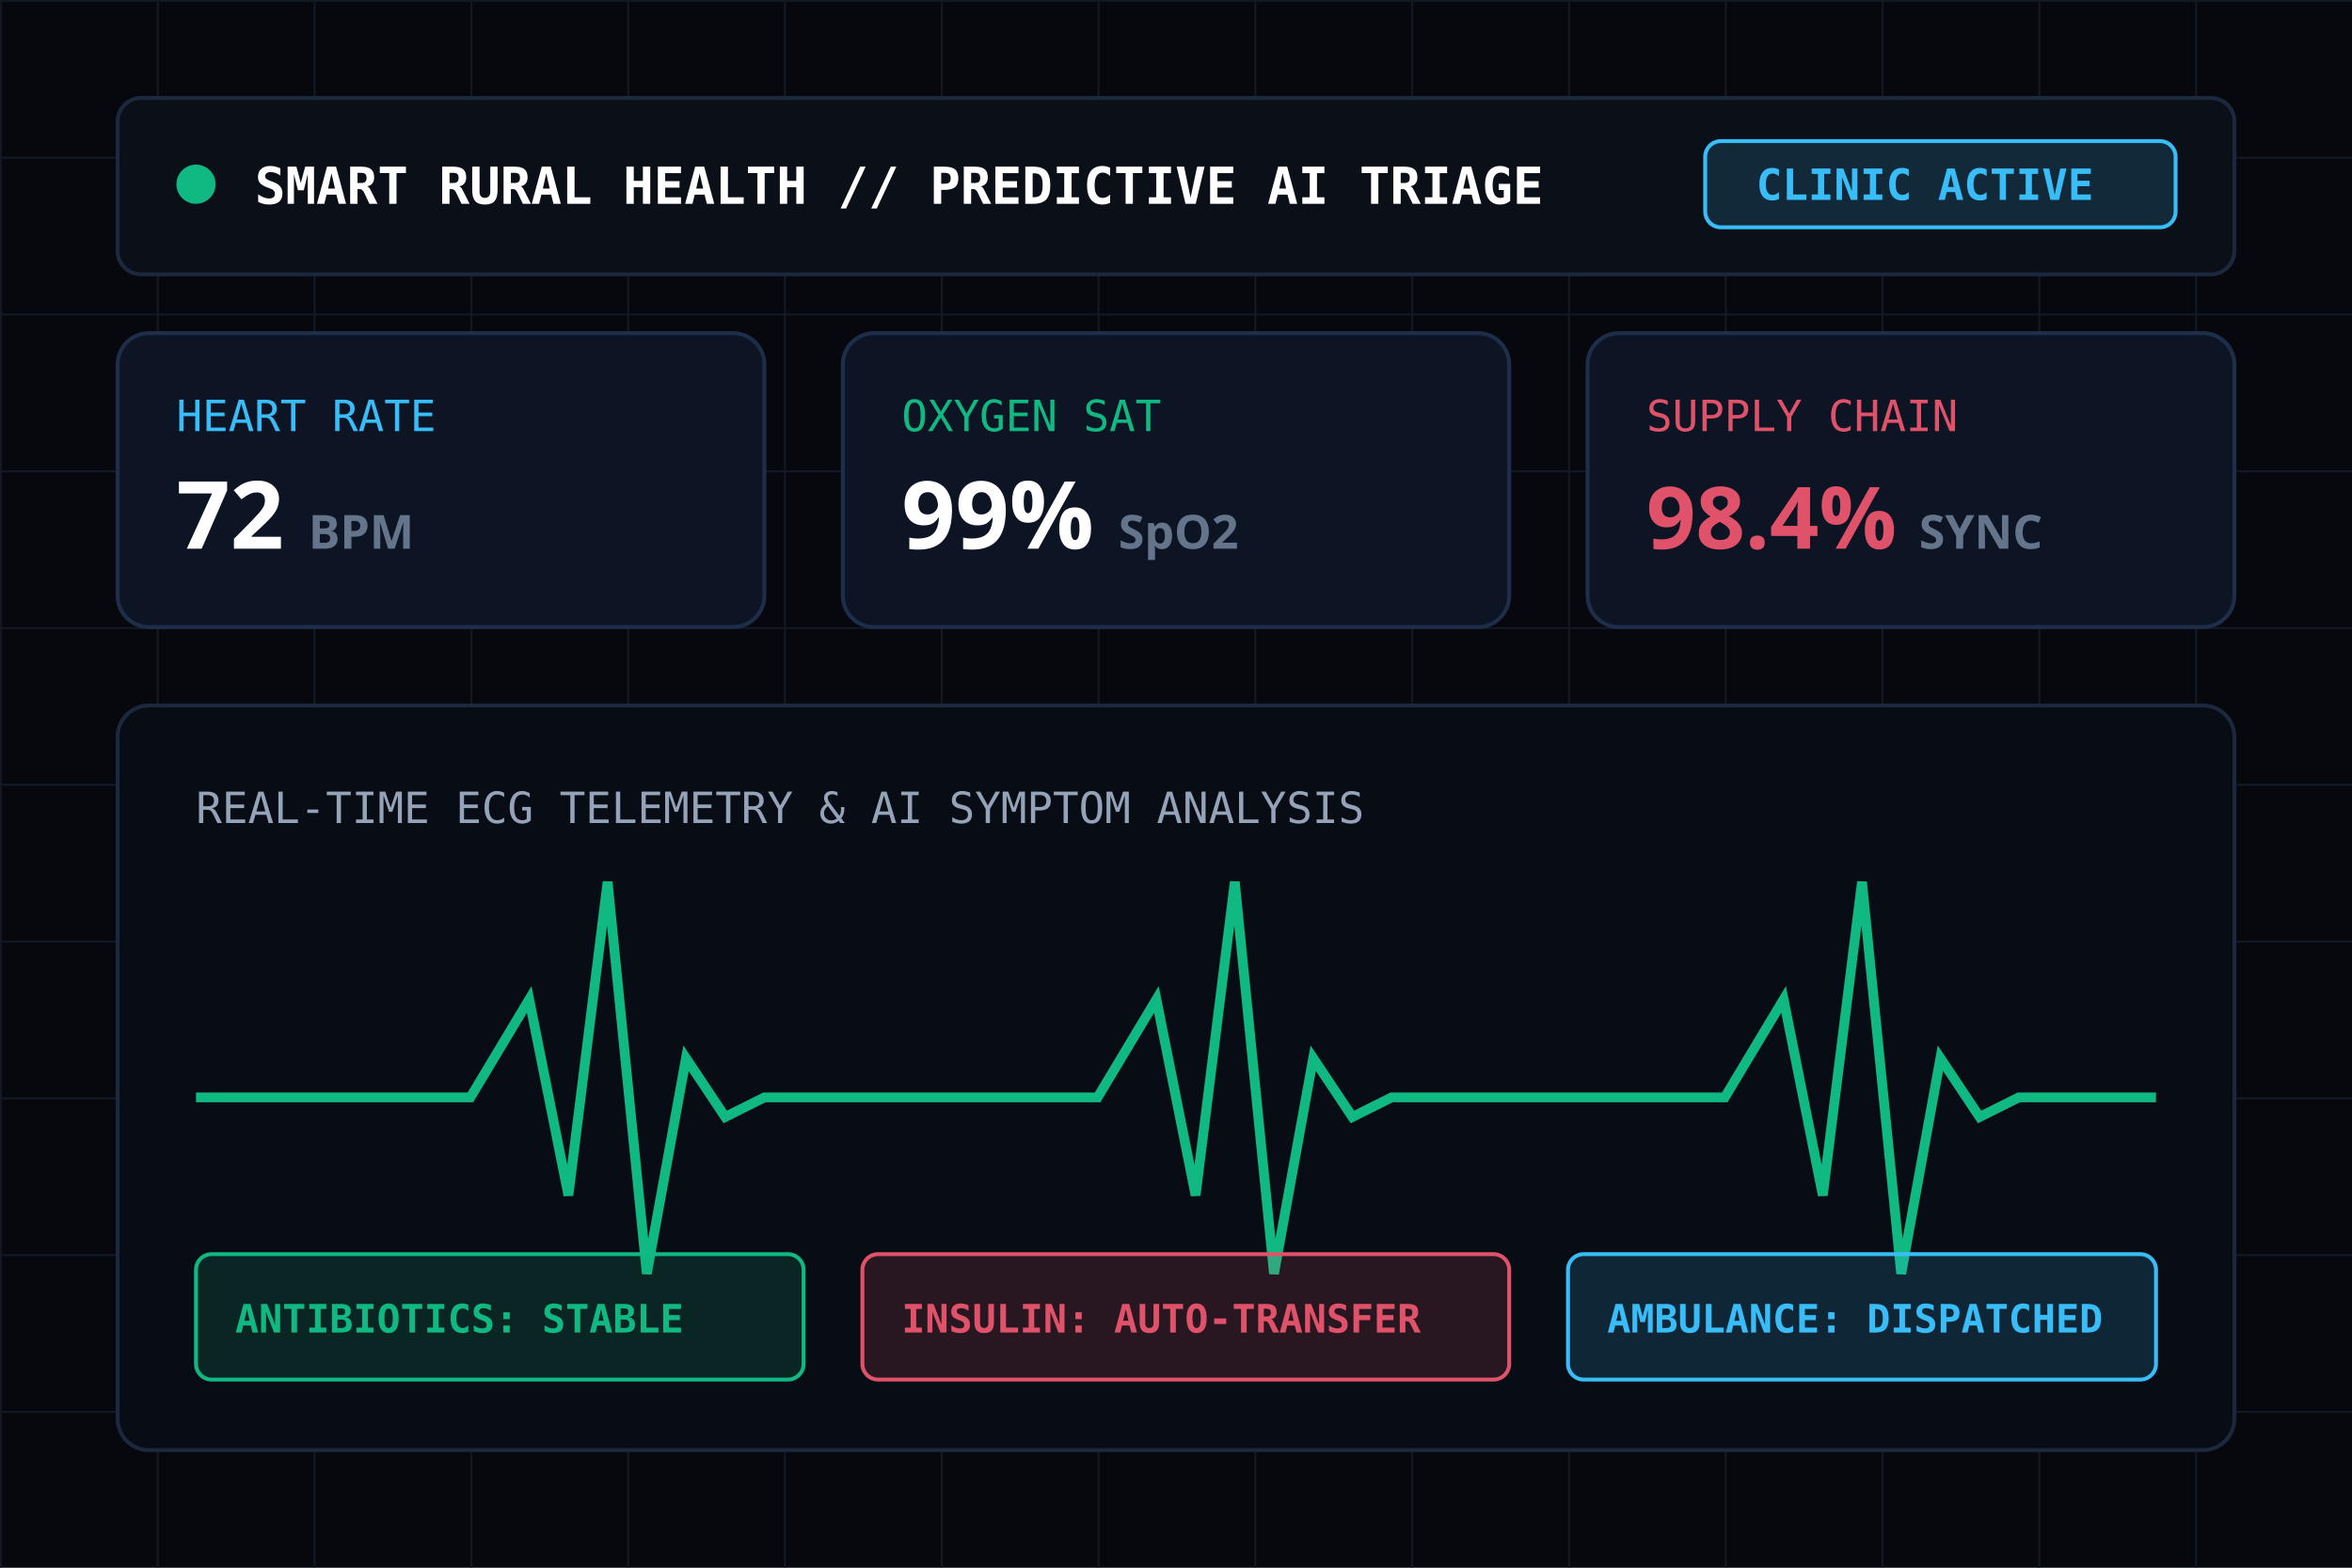
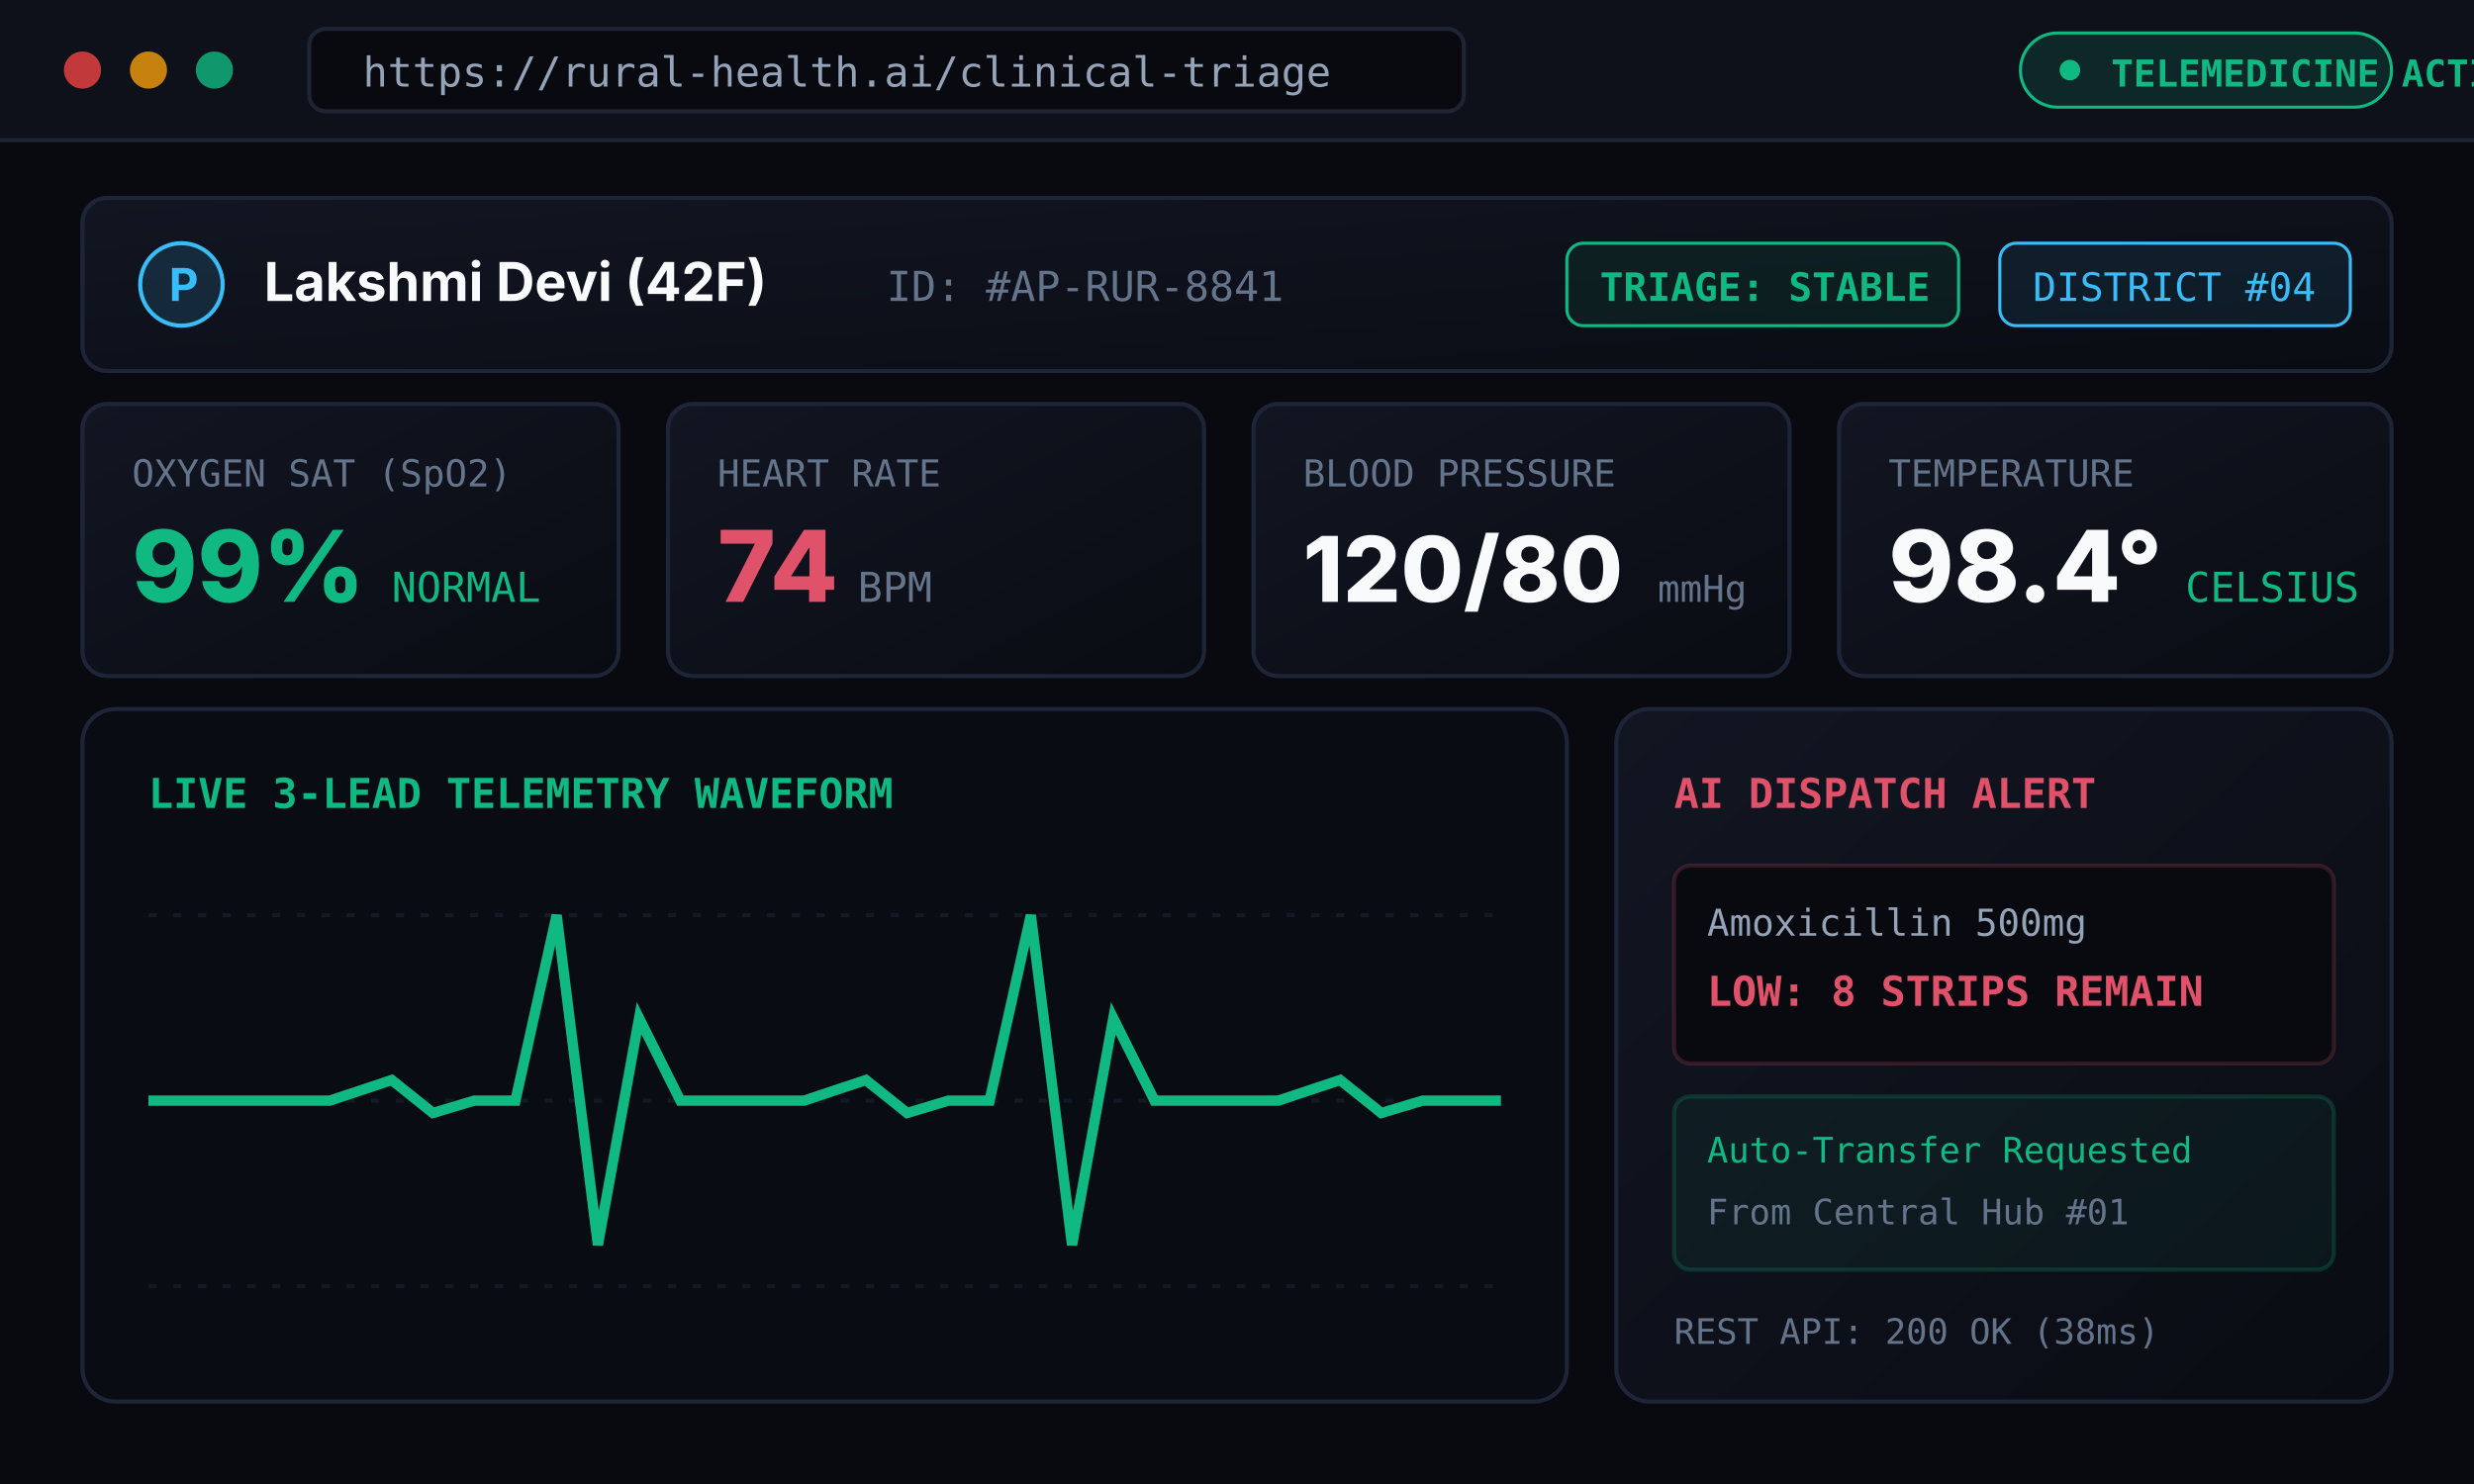
- <svg xmlns="http://www.w3.org/2000/svg" viewBox="0 0 600 400" width="600" height="400">
-   <rect width="600" height="400" fill="#06080d" />
+ <svg xmlns="http://www.w3.org/2000/svg" viewBox="0 0 600 360" width="600" height="360">
  <defs>
-     <pattern id="grid2" width="40" height="40" patternUnits="userSpaceOnUse">
-       <path d="M 40 0 L 0 0 0 40" fill="none" stroke="#121824" stroke-width="1" />
-     </pattern>
+     <linearGradient id="cardGrad2" x1="0" y1="0" x2="1" y2="1">
+       <stop offset="0%" stop-color="#121622" />
+       <stop offset="100%" stop-color="#0A0C13" />
+     </linearGradient>
  </defs>
-   <rect width="600" height="400" fill="url(#grid2)" />
-   <rect x="30" y="25" width="540" height="45" rx="6" fill="#0a0f18" stroke="#1b283d" stroke-width="1" />
-   <circle cx="50" cy="47" r="5" fill="#10b981" />
-   <text x="65" y="52" font-family="monospace" font-size="13" font-weight="bold" fill="#ffffff">SMART RURAL HEALTH // PREDICTIVE AI TRIAGE</text>
-   <rect x="435" y="36" width="120" height="22" rx="4" fill="#38bdf8" fill-opacity="0.15" stroke="#38bdf8" stroke-width="1" />
-   <text x="448" y="51" font-family="monospace" font-size="11" font-weight="bold" fill="#38bdf8">CLINIC ACTIVE</text>
-   <g transform="translate(30, 85)">
-     <rect width="165" height="75" rx="8" fill="#0d1424" stroke="#1e2e4a" />
-     <text x="15" y="25" font-family="monospace" font-size="11" fill="#38bdf8">HEART RATE</text>
-     <text x="15" y="55" font-family="sans-serif" font-size="24" font-weight="bold" fill="#ffffff">72 <tspan font-size="12" fill="#64748b">BPM</tspan>
-     </text>
+   <rect width="600" height="360" fill="#080A0F" />
+   <rect x="0" y="0" width="600" height="34" fill="#0E111A" />
+   <line x1="0" y1="34" x2="600" y2="34" stroke="#1E2433" stroke-width="1" />
+   <circle cx="20" cy="17" r="4.5" fill="#EF4444" opacity="0.8" />
+   <circle cx="36" cy="17" r="4.5" fill="#F59E0B" opacity="0.8" />
+   <circle cx="52" cy="17" r="4.5" fill="#10B981" opacity="0.8" />
+   <rect x="75" y="7" width="280" height="20" rx="4" fill="#080A0F" stroke="#1E2433" stroke-width="1" />
+   <text x="88" y="21" font-family="'JetBrains Mono', monospace" font-size="10" fill="#94A3B8">https://rural-health.ai/clinical-triage</text>
+   <rect x="490" y="8" width="90" height="18" rx="9" fill="#10B98122" stroke="#10B981" stroke-width="0.75" />
+   <circle cx="502" cy="17" r="2.5" fill="#10B981" />
+   <text x="512" y="21" font-family="'JetBrains Mono', monospace" font-size="9" font-weight="bold" fill="#10B981">TELEMEDICINE ACTIVE</text>
+   <g transform="translate(20, 48)">
+     <rect width="560" height="42" rx="6" fill="url(#cardGrad2)" stroke="#1E2538" />
+     <circle cx="24" cy="21" r="10" fill="#38BDF822" stroke="#38BDF8" />
+     <text x="21" y="25" font-family="'Inter', sans-serif" font-size="11" font-weight="bold" fill="#38BDF8">P</text>
+     <text x="44" y="25" font-family="'Inter', sans-serif" font-size="13" font-weight="bold" fill="#F8FAFC">Lakshmi Devi (42F)</text>
+     <text x="195" y="25" font-family="'JetBrains Mono', monospace" font-size="10" fill="#64748B">ID: #AP-RUR-8841</text>
+     <rect x="360" y="11" width="95" height="20" rx="4" fill="#10B98115" stroke="#10B981" stroke-width="0.75" />
+     <text x="368" y="25" font-family="'JetBrains Mono', monospace" font-size="9.5" font-weight="bold" fill="#10B981">TRIAGE: STABLE</text>
+     <rect x="465" y="11" width="85" height="20" rx="4" fill="#38BDF815" stroke="#38BDF8" stroke-width="0.75" />
+     <text x="473" y="25" font-family="'JetBrains Mono', monospace" font-size="9.5" fill="#38BDF8">DISTRICT #04</text>
  </g>
-   <g transform="translate(215, 85)">
-     <rect width="170" height="75" rx="8" fill="#0d1424" stroke="#1e2e4a" />
-     <text x="15" y="25" font-family="monospace" font-size="11" fill="#10b981">OXYGEN SAT</text>
-     <text x="15" y="55" font-family="sans-serif" font-size="24" font-weight="bold" fill="#ffffff">99% <tspan font-size="12" fill="#64748b">SpO2</tspan>
-     </text>
+   <g transform="translate(20, 98)">
+     <rect width="130" height="66" rx="6" fill="url(#cardGrad2)" stroke="#1E2538" />
+     <text x="12" y="20" font-family="'JetBrains Mono', monospace" font-size="9" fill="#64748B">OXYGEN SAT (SpO2)</text>
+     <text x="12" y="48" font-family="'Inter', sans-serif" font-size="24" font-weight="800" fill="#10B981">99%</text>
+     <text x="75" y="48" font-family="'JetBrains Mono', monospace" font-size="10" fill="#10B981">NORMAL</text>
+     <rect x="142" width="130" height="66" rx="6" fill="url(#cardGrad2)" stroke="#1E2538" />
+     <text x="154" y="20" font-family="'JetBrains Mono', monospace" font-size="9" fill="#64748B">HEART RATE</text>
+     <text x="154" y="48" font-family="'Inter', sans-serif" font-size="24" font-weight="800" fill="#E05269">74</text>
+     <text x="188" y="48" font-family="'JetBrains Mono', monospace" font-size="10" fill="#64748B">BPM</text>
+     <rect x="284" width="130" height="66" rx="6" fill="url(#cardGrad2)" stroke="#1E2538" />
+     <text x="296" y="20" font-family="'JetBrains Mono', monospace" font-size="9" fill="#64748B">BLOOD PRESSURE</text>
+     <text x="296" y="48" font-family="'Inter', sans-serif" font-size="22" font-weight="800" fill="#F8FAFC">120/80</text>
+     <text x="382" y="48" font-family="'JetBrains Mono', monospace" font-size="9" fill="#64748B">mmHg</text>
+     <rect x="426" width="134" height="66" rx="6" fill="url(#cardGrad2)" stroke="#1E2538" />
+     <text x="438" y="20" font-family="'JetBrains Mono', monospace" font-size="9" fill="#64748B">TEMPERATURE</text>
+     <text x="438" y="48" font-family="'Inter', sans-serif" font-size="24" font-weight="800" fill="#F8FAFC">98.4°</text>
+     <text x="510" y="48" font-family="'JetBrains Mono', monospace" font-size="10" fill="#10B981">CELSIUS</text>
  </g>
-   <g transform="translate(405, 85)">
-     <rect width="165" height="75" rx="8" fill="#0d1424" stroke="#1e2e4a" />
-     <text x="15" y="25" font-family="monospace" font-size="11" fill="#E05269">SUPPLY CHAIN</text>
-     <text x="15" y="55" font-family="sans-serif" font-size="22" font-weight="bold" fill="#E05269">98.4% <tspan font-size="12" fill="#64748b">SYNC</tspan>
-     </text>
-   </g>
-   <g transform="translate(30, 180)">
-     <rect width="540" height="190" rx="8" fill="#080c14" stroke="#1b283d" />
-     <text x="20" y="30" font-family="monospace" font-size="11" fill="#94a3b8">REAL-TIME ECG TELEMETRY &amp; AI SYMPTOM ANALYSIS</text>
-     <path d="M 20 100 L 90 100 L 105 75 L 115 125 L 125 45 L 135 145 L 145 90 L 155 105 L 165 100 L 250 100 L 265 75 L 275 125 L 285 45 L 295 145 L 305 90 L 315 105 L 325 100 L 410 100 L 425 75 L 435 125 L 445 45 L 455 145 L 465 90 L 475 105 L 485 100 L 520 100" fill="none" stroke="#10b981" stroke-width="2.5" />
-     <rect x="20" y="140" width="155" height="32" rx="4" fill="#10b981" fill-opacity="0.15" stroke="#10b981" />
-     <text x="30" y="160" font-family="monospace" font-size="10" font-weight="bold" fill="#10b981">ANTIBIOTICS: STABLE</text>
-     <rect x="190" y="140" width="165" height="32" rx="4" fill="#E05269" fill-opacity="0.15" stroke="#E05269" />
-     <text x="200" y="160" font-family="monospace" font-size="10" font-weight="bold" fill="#E05269">INSULIN: AUTO-TRANSFER</text>
-     <rect x="370" y="140" width="150" height="32" rx="4" fill="#38bdf8" fill-opacity="0.15" stroke="#38bdf8" />
-     <text x="380" y="160" font-family="monospace" font-size="10" font-weight="bold" fill="#38bdf8">AMBULANCE: DISPATCHED</text>
+   <g transform="translate(20, 172)">
+     <rect width="360" height="168" rx="8" fill="#0A0C14" stroke="#1E2538" />
+     <text x="16" y="24" font-family="'JetBrains Mono', monospace" font-size="10" font-weight="bold" fill="#10B981">LIVE 3-LEAD TELEMETRY WAVEFORM</text>
+     <line x1="16" y1="50" x2="344" y2="50" stroke="#141926" stroke-dasharray="2,4" />
+     <line x1="16" y1="95" x2="344" y2="95" stroke="#141926" stroke-dasharray="2,4" />
+     <line x1="16" y1="140" x2="344" y2="140" stroke="#141926" stroke-dasharray="2,4" />
+     <path d="M 16 95 L 60 95 L 75 90 L 85 98 L 95 95 L 105 95 L 115 50 L 125 130 L 135 75 L 145 95 L 175 95 L 190 90 L 200 98 L 210 95 L 220 95 L 230 50 L 240 130 L 250 75 L 260 95 L 290 95 L 305 90 L 315 98 L 325 95 L 344 95" fill="none" stroke="#10B981" stroke-width="2.5" />
+     <g transform="translate(372, 0)">
+       <rect width="188" height="168" rx="8" fill="url(#cardGrad2)" stroke="#1E2538" />
+       <text x="14" y="24" font-family="'JetBrains Mono', monospace" font-size="10" font-weight="bold" fill="#E05269">AI DISPATCH ALERT</text>
+       <rect x="14" y="38" width="160" height="48" rx="4" fill="#080A0F" stroke="#E0526933" />
+       <text x="22" y="55" font-family="'JetBrains Mono', monospace" font-size="9" fill="#94A3B8">Amoxicillin 500mg</text>
+       <text x="22" y="72" font-family="'JetBrains Mono', monospace" font-size="10" font-weight="bold" fill="#E05269">LOW: 8 STRIPS REMAIN</text>
+       <rect x="14" y="94" width="160" height="42" rx="4" fill="#10B98110" stroke="#10B98133" />
+       <text x="22" y="110" font-family="'JetBrains Mono', monospace" font-size="8.5" fill="#10B981">Auto-Transfer Requested</text>
+       <text x="22" y="125" font-family="'JetBrains Mono', monospace" font-size="8.5" fill="#64748B">From Central Hub #01</text>
+       <text x="14" y="154" font-family="'JetBrains Mono', monospace" font-size="8.5" fill="#64748B">REST API: 200 OK (38ms)</text>
+     </g>
  </g>
</svg>
